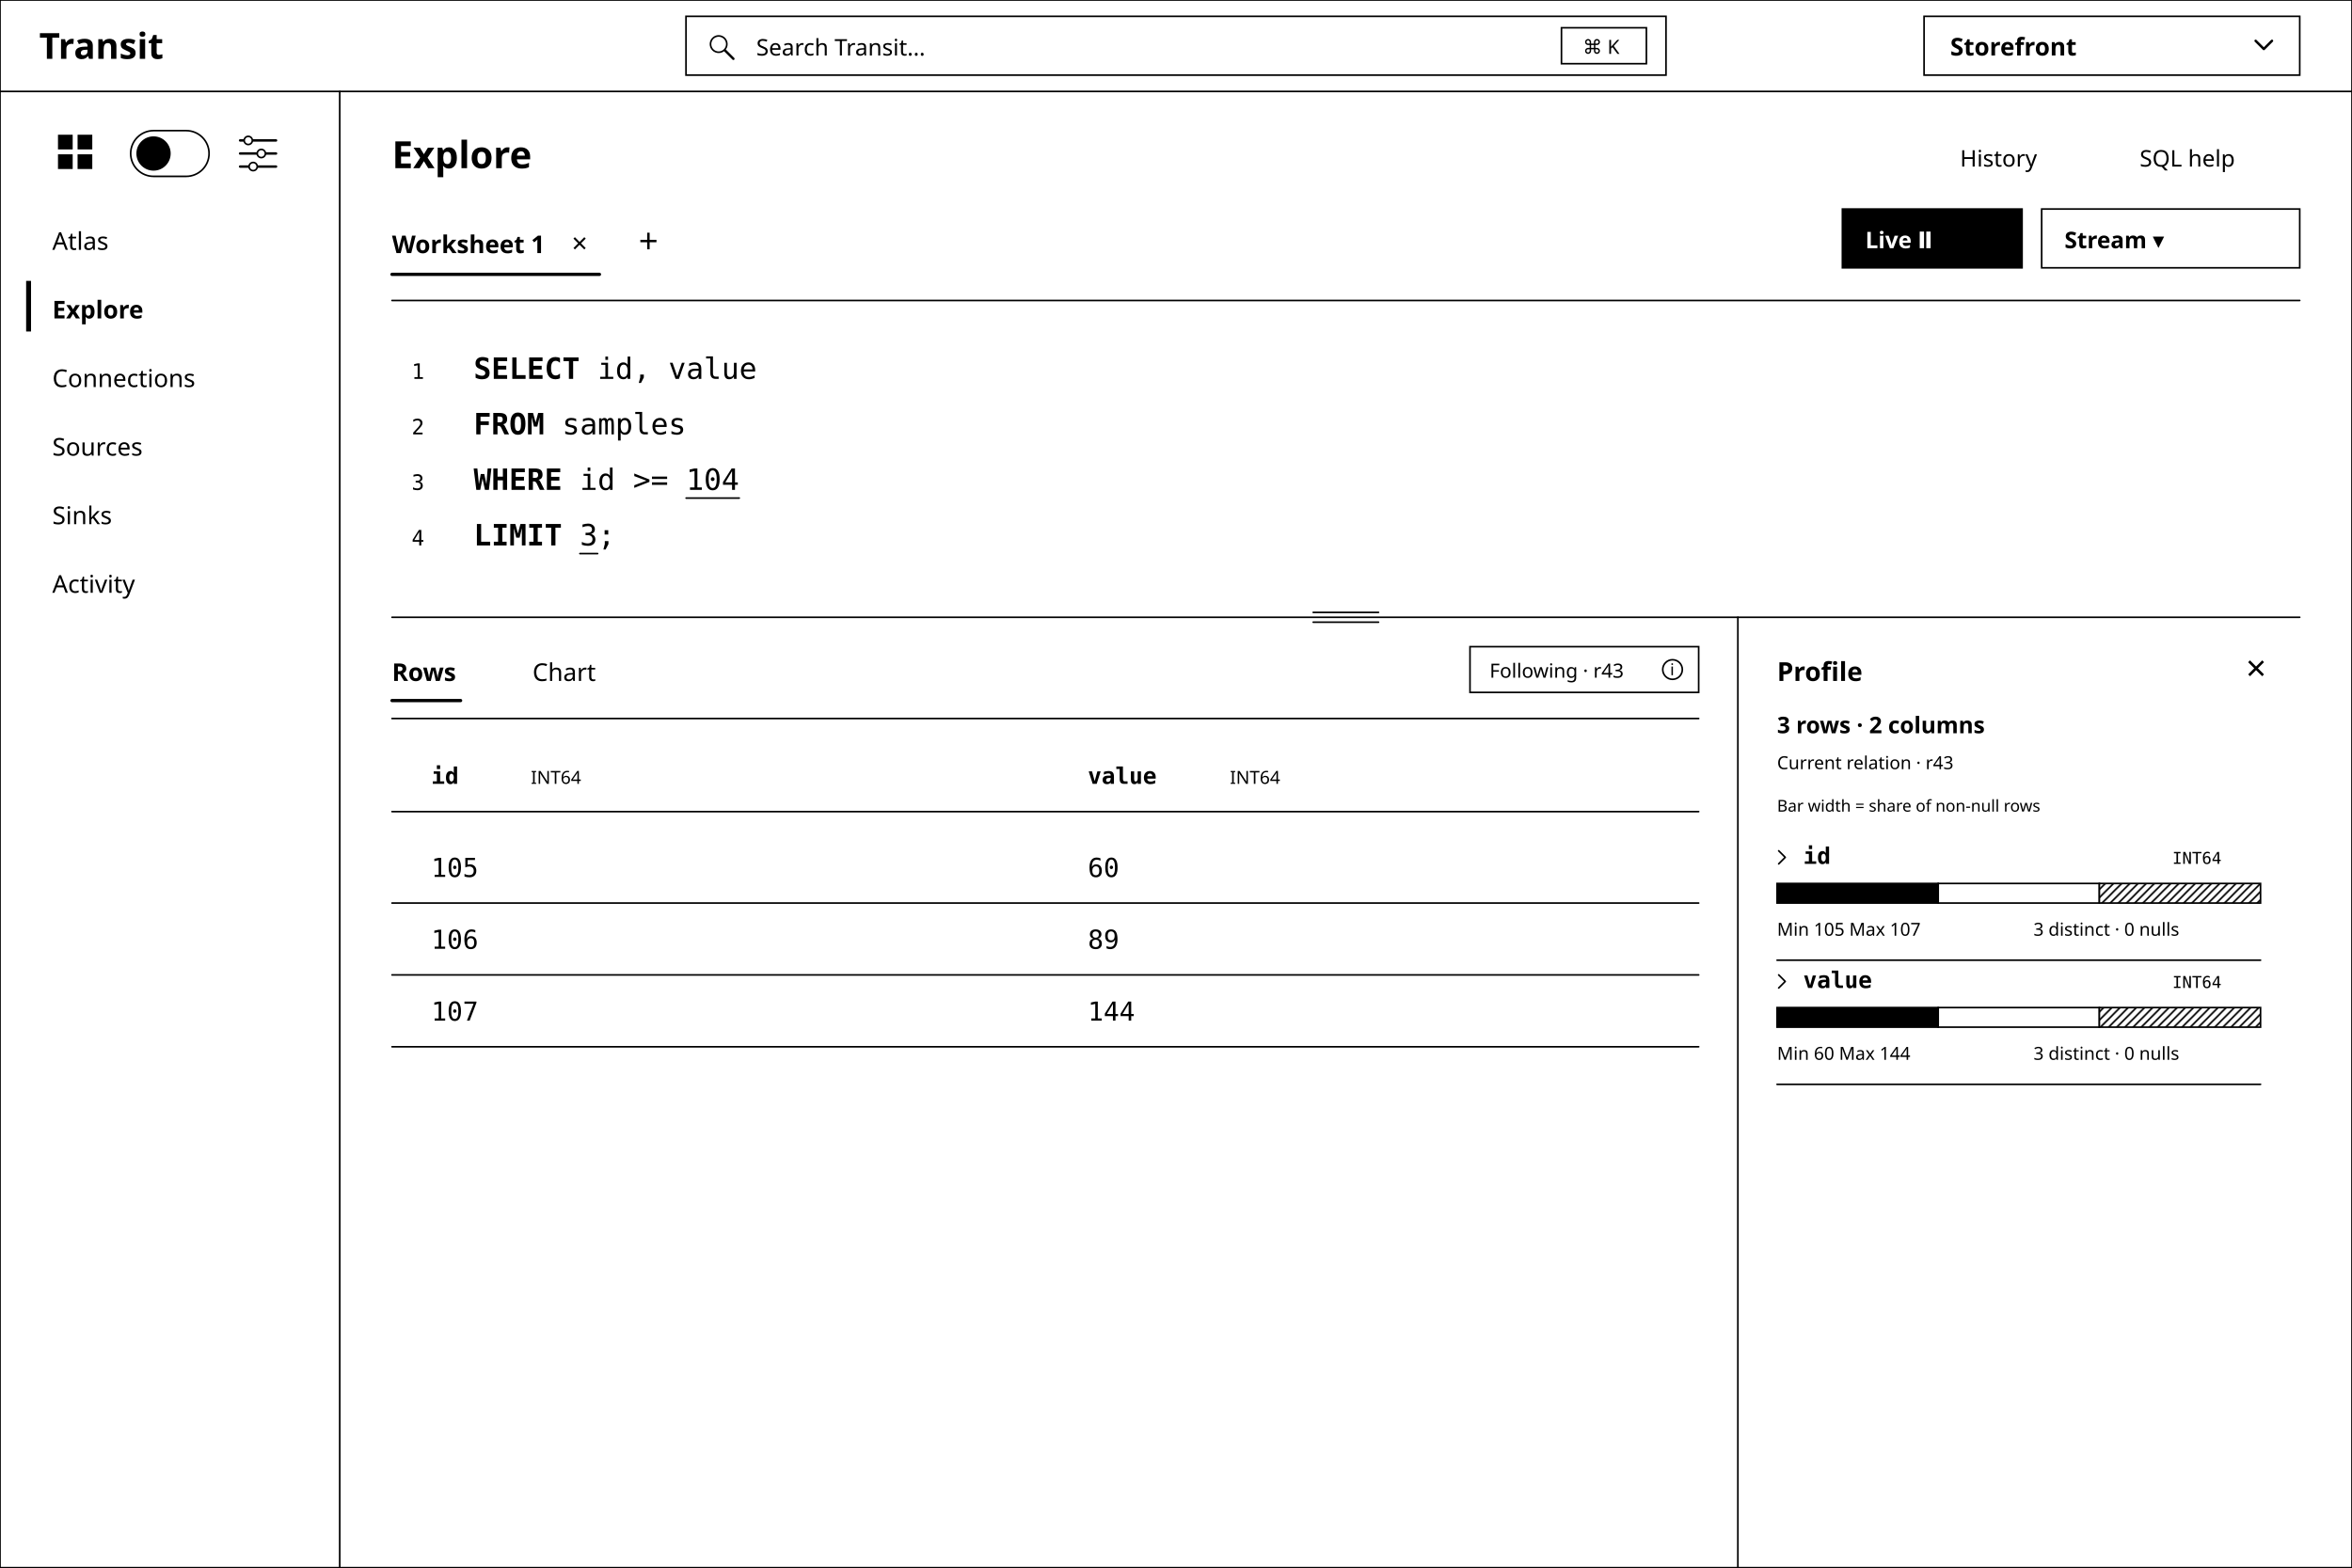
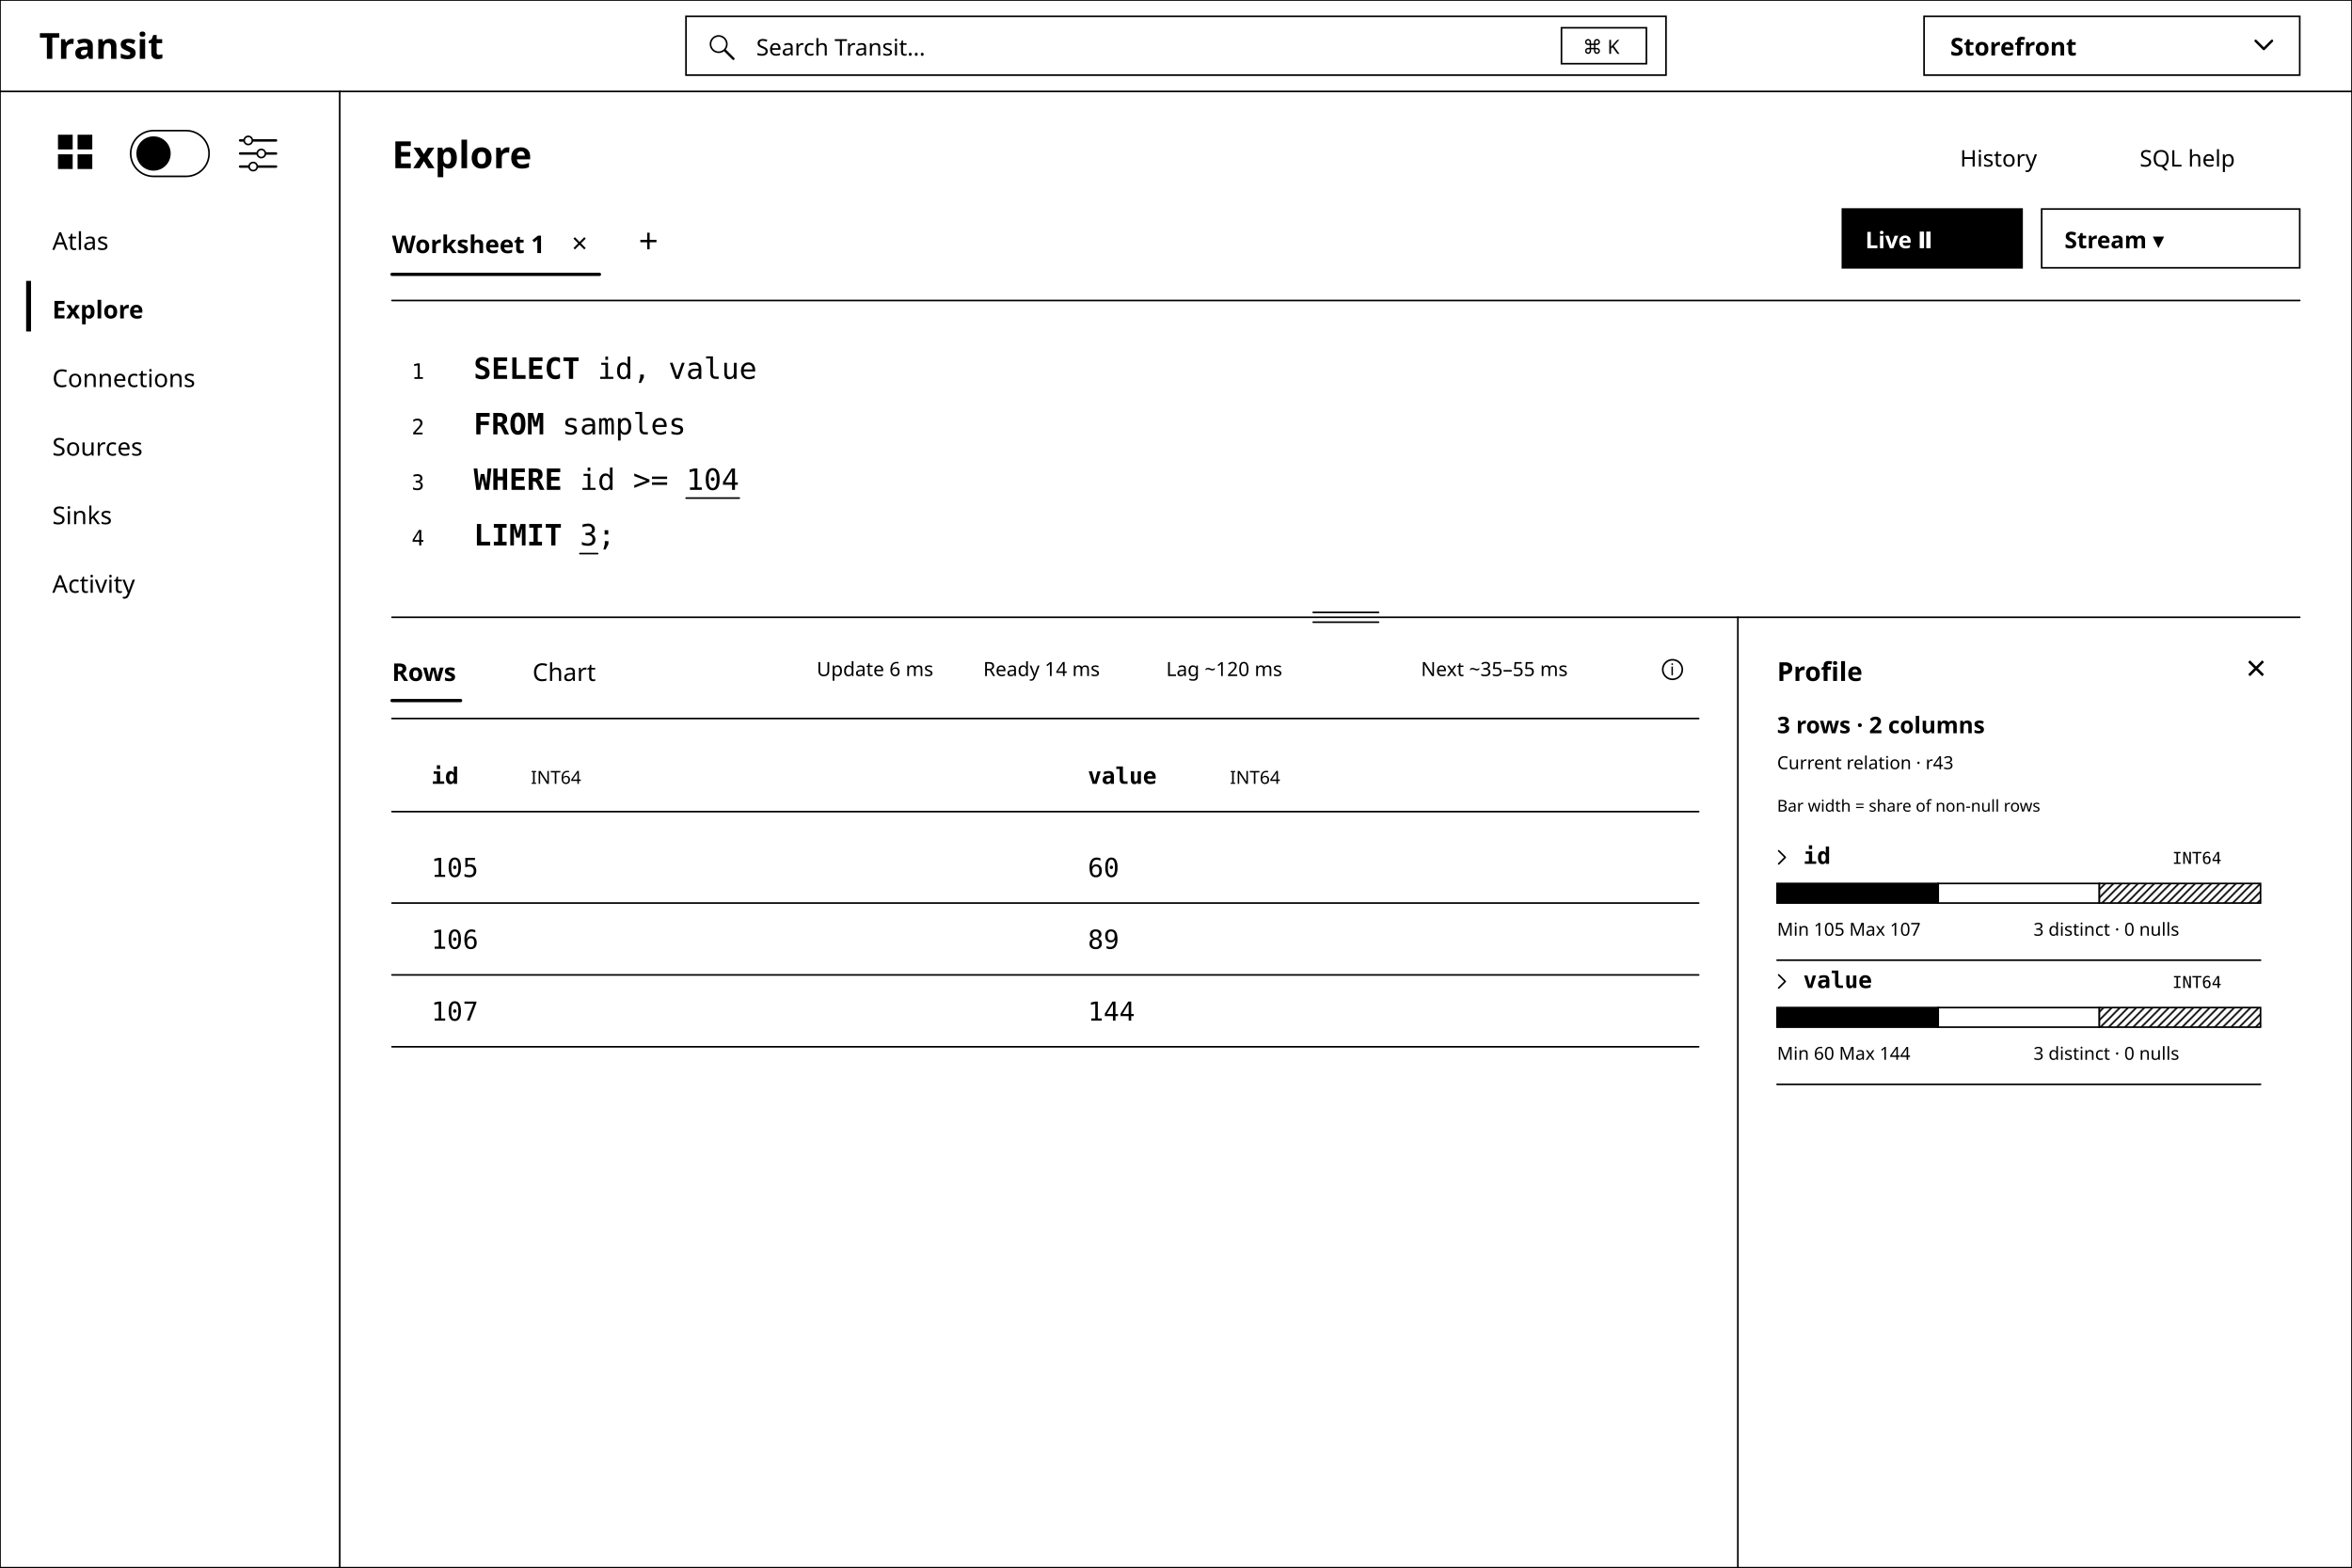
<svg xmlns="http://www.w3.org/2000/svg" width="1440" height="960" viewBox="0 0 1440 960" role="img" aria-labelledby="title desc">
  <rect x="0" y="0" width="1440" height="960" rx="0" fill="white" stroke="black" />
  <text x="24" y="36" font-family="sans-serif" font-size="22" font-weight="700" fill="black">Transit</text>
  <g role="img" aria-label="Search Transit. Command K or Control K opens context-aware power search.">
    <rect x="420" y="10" width="600" height="36" rx="0" fill="white" stroke="black" />
    <circle cx="440" cy="27" r="5" fill="white" stroke="black" />
    <path d="M444 31 l5 5" fill="none" stroke="black" stroke-width="1.5" stroke-linecap="round" stroke-linejoin="round" />
    <text x="463" y="34" font-family="sans-serif" font-size="14" font-weight="400" fill="black">Search Transit…</text>
    <rect x="956" y="17" width="52" height="22" rx="0" fill="white" stroke="black" />
    <text x="969" y="33" font-family="sans-serif" font-size="12" font-weight="400" fill="black">⌘ K</text>
  </g>
  <rect x="1178" y="10" width="230" height="36" rx="0" fill="white" stroke="black" />
  <text x="1194" y="34" font-family="sans-serif" font-size="15" font-weight="700" fill="black">Storefront</text>
  <path d="M1381 25 l5 5 l5 -5" fill="none" stroke="black" stroke-width="1.5" stroke-linecap="round" stroke-linejoin="round" />
  <path d="M0 56 H1440" fill="none" stroke="black" stroke-width="1" stroke-linecap="round" stroke-linejoin="round" />
  <path d="M208 56 L208 960" fill="none" stroke="black" stroke-width="1" stroke-linecap="round" stroke-linejoin="round" />
  <g role="img" aria-label="Area: Workspace. Workspace left; Operations right.">
    <rect x="36" y="83" width="8" height="8" rx="0" fill="black" stroke="black" />
    <rect x="36" y="95" width="8" height="8" rx="0" fill="black" stroke="black" />
    <rect x="48" y="83" width="8" height="8" rx="0" fill="black" stroke="black" />
    <rect x="48" y="95" width="8" height="8" rx="0" fill="black" stroke="black" />
    <rect x="80" y="80" width="48" height="28" rx="14" fill="white" stroke="black" />
    <circle cx="94" cy="94" r="10" fill="black" stroke="black" />
    <path d="M147 86 H169" fill="none" stroke="black" stroke-width="1.5" stroke-linecap="round" stroke-linejoin="round" />
    <circle cx="152" cy="86" r="2.5" fill="white" stroke="black" />
    <path d="M147 94 H169" fill="none" stroke="black" stroke-width="1.5" stroke-linecap="round" stroke-linejoin="round" />
    <circle cx="160" cy="94" r="2.5" fill="white" stroke="black" />
    <path d="M147 102 H169" fill="none" stroke="black" stroke-width="1.5" stroke-linecap="round" stroke-linejoin="round" />
    <circle cx="155" cy="102" r="2.5" fill="white" stroke="black" />
  </g>
  <text xml:space="preserve" x="32" y="153" font-family="sans-serif" font-size="15" font-weight="400" fill="black">Atlas</text>
  <rect x="16" y="172" width="3" height="31" rx="0" fill="black" stroke="none" />
  <text xml:space="preserve" x="32" y="195" font-family="sans-serif" font-size="15" font-weight="700" fill="black">Explore</text>
  <text xml:space="preserve" x="32" y="237" font-family="sans-serif" font-size="15" font-weight="400" fill="black">Connections</text>
  <text xml:space="preserve" x="32" y="279" font-family="sans-serif" font-size="15" font-weight="400" fill="black">Sources</text>
  <text xml:space="preserve" x="32" y="321" font-family="sans-serif" font-size="15" font-weight="400" fill="black">Sinks</text>
  <text xml:space="preserve" x="32" y="363" font-family="sans-serif" font-size="15" font-weight="400" fill="black">Activity</text>
  <text xml:space="preserve" x="240" y="103" font-family="sans-serif" font-size="23" font-weight="700" fill="black">Explore</text>
  <text xml:space="preserve" x="1200" y="102" font-family="sans-serif" font-size="14" font-weight="400" fill="black">History</text>
  <text xml:space="preserve" x="1310" y="102" font-family="sans-serif" font-size="14" font-weight="400" fill="black">SQL help</text>
  <text xml:space="preserve" x="240" y="155" font-family="sans-serif" font-size="15" font-weight="700" fill="black">Worksheet 1</text>
  <text xml:space="preserve" x="350" y="155" font-family="sans-serif" font-size="17" font-weight="400" fill="black">×</text>
  <text xml:space="preserve" x="391" y="155" font-family="sans-serif" font-size="21" font-weight="400" fill="black">+</text>
  <path d="M240 168 H367" fill="none" stroke="black" stroke-width="2" stroke-linecap="round" stroke-linejoin="round" />
  <rect x="1128" y="128" width="110" height="36" rx="0" fill="black" stroke="black" />
  <text x="1142" y="152" font-family="sans-serif" font-size="14" font-weight="700" fill="white">Live  Ⅱ</text>
  <rect x="1250" y="128" width="158" height="36" rx="0" fill="white" stroke="black" />
  <text x="1264" y="152" font-family="sans-serif" font-size="14" font-weight="700" fill="black">Stream  ▾</text>
  <path d="M240 184 H1408" fill="none" stroke="black" stroke-width="1" stroke-linecap="round" stroke-linejoin="round" />
  <text xml:space="preserve" x="252" y="232" font-family="monospace" font-size="13" font-weight="400" fill="black">1</text>
  <text xml:space="preserve" x="290" y="232" font-family="monospace" font-size="18" font-weight="700" fill="black">SELECT</text>
  <text xml:space="preserve" x="355.04" y="232" font-family="monospace" font-size="18" font-weight="400" fill="black"> id, value</text>
  <text xml:space="preserve" x="252" y="266" font-family="monospace" font-size="13" font-weight="400" fill="black">2</text>
  <text xml:space="preserve" x="290" y="266" font-family="monospace" font-size="18" font-weight="700" fill="black">FROM</text>
  <text xml:space="preserve" x="333.36" y="266" font-family="monospace" font-size="18" font-weight="400" fill="black"> samples</text>
  <text xml:space="preserve" x="252" y="300" font-family="monospace" font-size="13" font-weight="400" fill="black">3</text>
  <text xml:space="preserve" x="290" y="300" font-family="monospace" font-size="18" font-weight="700" fill="black">WHERE</text>
  <text xml:space="preserve" x="344.2" y="300" font-family="monospace" font-size="18" font-weight="400" fill="black"> id &gt;= </text>
  <text xml:space="preserve" x="420.08" y="300" font-family="monospace" font-size="18" font-weight="400" fill="black">104</text>
  <path d="M420.08 305 H452.6" fill="none" stroke="black" stroke-width="1" stroke-linecap="round" stroke-linejoin="round" />
  <text xml:space="preserve" x="252" y="334" font-family="monospace" font-size="13" font-weight="400" fill="black">4</text>
  <text xml:space="preserve" x="290" y="334" font-family="monospace" font-size="18" font-weight="700" fill="black">LIMIT</text>
  <text xml:space="preserve" x="344.2" y="334" font-family="monospace" font-size="18" font-weight="400" fill="black"> </text>
  <text xml:space="preserve" x="355.04" y="334" font-family="monospace" font-size="18" font-weight="400" fill="black">3</text>
  <path d="M355.04 339 H365.88" fill="none" stroke="black" stroke-width="1" stroke-linecap="round" stroke-linejoin="round" />
  <text xml:space="preserve" x="365.88" y="334" font-family="monospace" font-size="18" font-weight="400" fill="black">;</text>
  <defs>
    <pattern id="stripe" patternUnits="userSpaceOnUse" width="5" height="5">
      <rect width="5" height="5" fill="white" />
      <path d="M-1 1 l2 -2 M0 5 l5 -5 M4 6 l2 -2" stroke="black" stroke-width="1" />
    </pattern>
  </defs>
  <path d="M240 378 H1408" fill="none" stroke="black" stroke-width="1" stroke-linecap="round" stroke-linejoin="round" />
  <path d="M804 375 H844" fill="none" stroke="black" stroke-width="1" stroke-linecap="round" stroke-linejoin="round" />
  <path d="M804 381 H844" fill="none" stroke="black" stroke-width="1" stroke-linecap="round" stroke-linejoin="round" />
  <text x="240" y="417" font-family="sans-serif" font-size="15" font-weight="700" fill="black">Rows</text>
  <text x="326" y="417" font-family="sans-serif" font-size="15" font-weight="400" fill="black">Chart</text>
  <path d="M240 429 H282" fill="none" stroke="black" stroke-width="2" stroke-linecap="round" stroke-linejoin="round" />
-   <g role="img" aria-label="Following · r43 — Query info">
-     <rect x="900" y="396" width="140" height="28" rx="0" fill="white" stroke="black" />
-     <text x="912" y="415" font-family="sans-serif" font-size="12" font-weight="400" fill="black">Following · r43</text>
+   <g role="img" aria-label="Query info — Current committed relation at r43. Update 6 ms. Ready 14 ms. Lag ~120 ms. Next ~35–55 ms. Next is an estimated duration, not a countdown.">
+     <text x="500" y="414" font-family="sans-serif" font-size="12" font-weight="400" fill="black">Update 6 ms</text>
+     <text x="602" y="414" font-family="sans-serif" font-size="12" font-weight="400" fill="black">Ready 14 ms</text>
+     <text x="714" y="414" font-family="sans-serif" font-size="12" font-weight="400" fill="black">Lag ~120 ms</text>
+     <text x="870" y="414" font-family="sans-serif" font-size="12" font-weight="400" fill="black">Next ~35–55 ms</text>
    <circle cx="1024" cy="410" r="6" fill="white" stroke="black" />
    <text x="1022.5" y="413.5" font-family="sans-serif" font-size="10" font-weight="400" fill="black">i</text>
  </g>
  <path d="M240 440 H1040" fill="none" stroke="black" stroke-width="1" stroke-linecap="round" stroke-linejoin="round" />
  <text x="264" y="480" font-family="monospace" font-size="14" font-weight="700" fill="black">id</text>
  <text x="325" y="480" font-family="sans-serif" font-size="11" font-weight="400" fill="black">INT64</text>
  <text x="666" y="480" font-family="monospace" font-size="14" font-weight="700" fill="black">value</text>
  <text x="753" y="480" font-family="sans-serif" font-size="11" font-weight="400" fill="black">INT64</text>
  <path d="M240 497 H1040" fill="none" stroke="black" stroke-width="1" stroke-linecap="round" stroke-linejoin="round" />
  <text x="264" y="537" font-family="monospace" font-size="16" font-weight="400" fill="black">105</text>
  <text x="666" y="537" font-family="monospace" font-size="16" font-weight="400" fill="black">60</text>
  <path d="M240 553 H1040" fill="none" stroke="black" stroke-width="1" stroke-linecap="round" stroke-linejoin="round" />
  <text x="264" y="581" font-family="monospace" font-size="16" font-weight="400" fill="black">106</text>
  <text x="666" y="581" font-family="monospace" font-size="16" font-weight="400" fill="black">89</text>
  <path d="M240 597 H1040" fill="none" stroke="black" stroke-width="1" stroke-linecap="round" stroke-linejoin="round" />
  <text x="264" y="625" font-family="monospace" font-size="16" font-weight="400" fill="black">107</text>
  <text x="666" y="625" font-family="monospace" font-size="16" font-weight="400" fill="black">144</text>
  <path d="M240 641 H1040" fill="none" stroke="black" stroke-width="1" stroke-linecap="round" stroke-linejoin="round" />
  <path d="M1064 378 L1064 960" fill="none" stroke="black" stroke-width="1" stroke-linecap="round" stroke-linejoin="round" />
  <text x="1088" y="417" font-family="sans-serif" font-size="16" font-weight="700" fill="black">Profile</text>
  <g role="img" aria-label="Close Profile panel">
    <text x="1375" y="417" font-family="sans-serif" font-size="22" font-weight="400" fill="black">×</text>
  </g>
  <text x="1088" y="449" font-family="sans-serif" font-size="14" font-weight="700" fill="black">3 rows · 2 columns</text>
  <text x="1088" y="471" font-family="sans-serif" font-size="11" font-weight="400" fill="black">Current relation · r43</text>
  <text x="1088" y="497" font-family="sans-serif" font-size="10" font-weight="400" fill="black">Bar width = share of non-null rows</text>
  <g role="img" aria-label="id: 3 distinct non-null values; 0 nulls. Bar widths show shares of 3 non-null rows: 105: 1; 106: 1; 107: 1">
    <path d="M1089 521 l4 4 l-4 4" fill="none" stroke="black" stroke-width="1" stroke-linecap="round" stroke-linejoin="round" />
    <text x="1104" y="529" font-family="monospace" font-size="14" font-weight="700" fill="black">id</text>
    <text x="1330" y="529" font-family="monospace" font-size="10" font-weight="400" fill="black">INT64</text>
    <g>
      <rect x="1088" y="541" width="98.667" height="12" rx="0" fill="black" stroke="black" />
    </g>
    <g>
      <rect x="1186.667" y="541" width="98.667" height="12" rx="0" fill="white" stroke="black" />
    </g>
    <g>
      <rect x="1285.333" y="541" width="98.667" height="12" rx="0" fill="url(#stripe)" stroke="black" />
    </g>
    <text x="1088" y="573" font-family="sans-serif" font-size="11" font-weight="400" fill="black">Min 105   Max 107</text>
    <text x="1245" y="573" font-family="sans-serif" font-size="11" font-weight="400" fill="black">3 distinct · 0 nulls</text>
    <path d="M1088 588 H1384" fill="none" stroke="black" stroke-width="1" stroke-linecap="round" stroke-linejoin="round" />
  </g>
  <g role="img" aria-label="value: 3 distinct non-null values; 0 nulls. Bar widths show shares of 3 non-null rows: 60–88: 1; 89–117: 1; 118–146: 1">
    <path d="M1089 597 l4 4 l-4 4" fill="none" stroke="black" stroke-width="1" stroke-linecap="round" stroke-linejoin="round" />
    <text x="1104" y="605" font-family="monospace" font-size="14" font-weight="700" fill="black">value</text>
    <text x="1330" y="605" font-family="monospace" font-size="10" font-weight="400" fill="black">INT64</text>
    <g>
      <rect x="1088" y="617" width="98.667" height="12" rx="0" fill="black" stroke="black" />
    </g>
    <g>
      <rect x="1186.667" y="617" width="98.667" height="12" rx="0" fill="white" stroke="black" />
    </g>
    <g>
      <rect x="1285.333" y="617" width="98.667" height="12" rx="0" fill="url(#stripe)" stroke="black" />
    </g>
    <text x="1088" y="649" font-family="sans-serif" font-size="11" font-weight="400" fill="black">Min 60   Max 144</text>
    <text x="1245" y="649" font-family="sans-serif" font-size="11" font-weight="400" fill="black">3 distinct · 0 nulls</text>
    <path d="M1088 664 H1384" fill="none" stroke="black" stroke-width="1" stroke-linecap="round" stroke-linejoin="round" />
  </g>
</svg>
